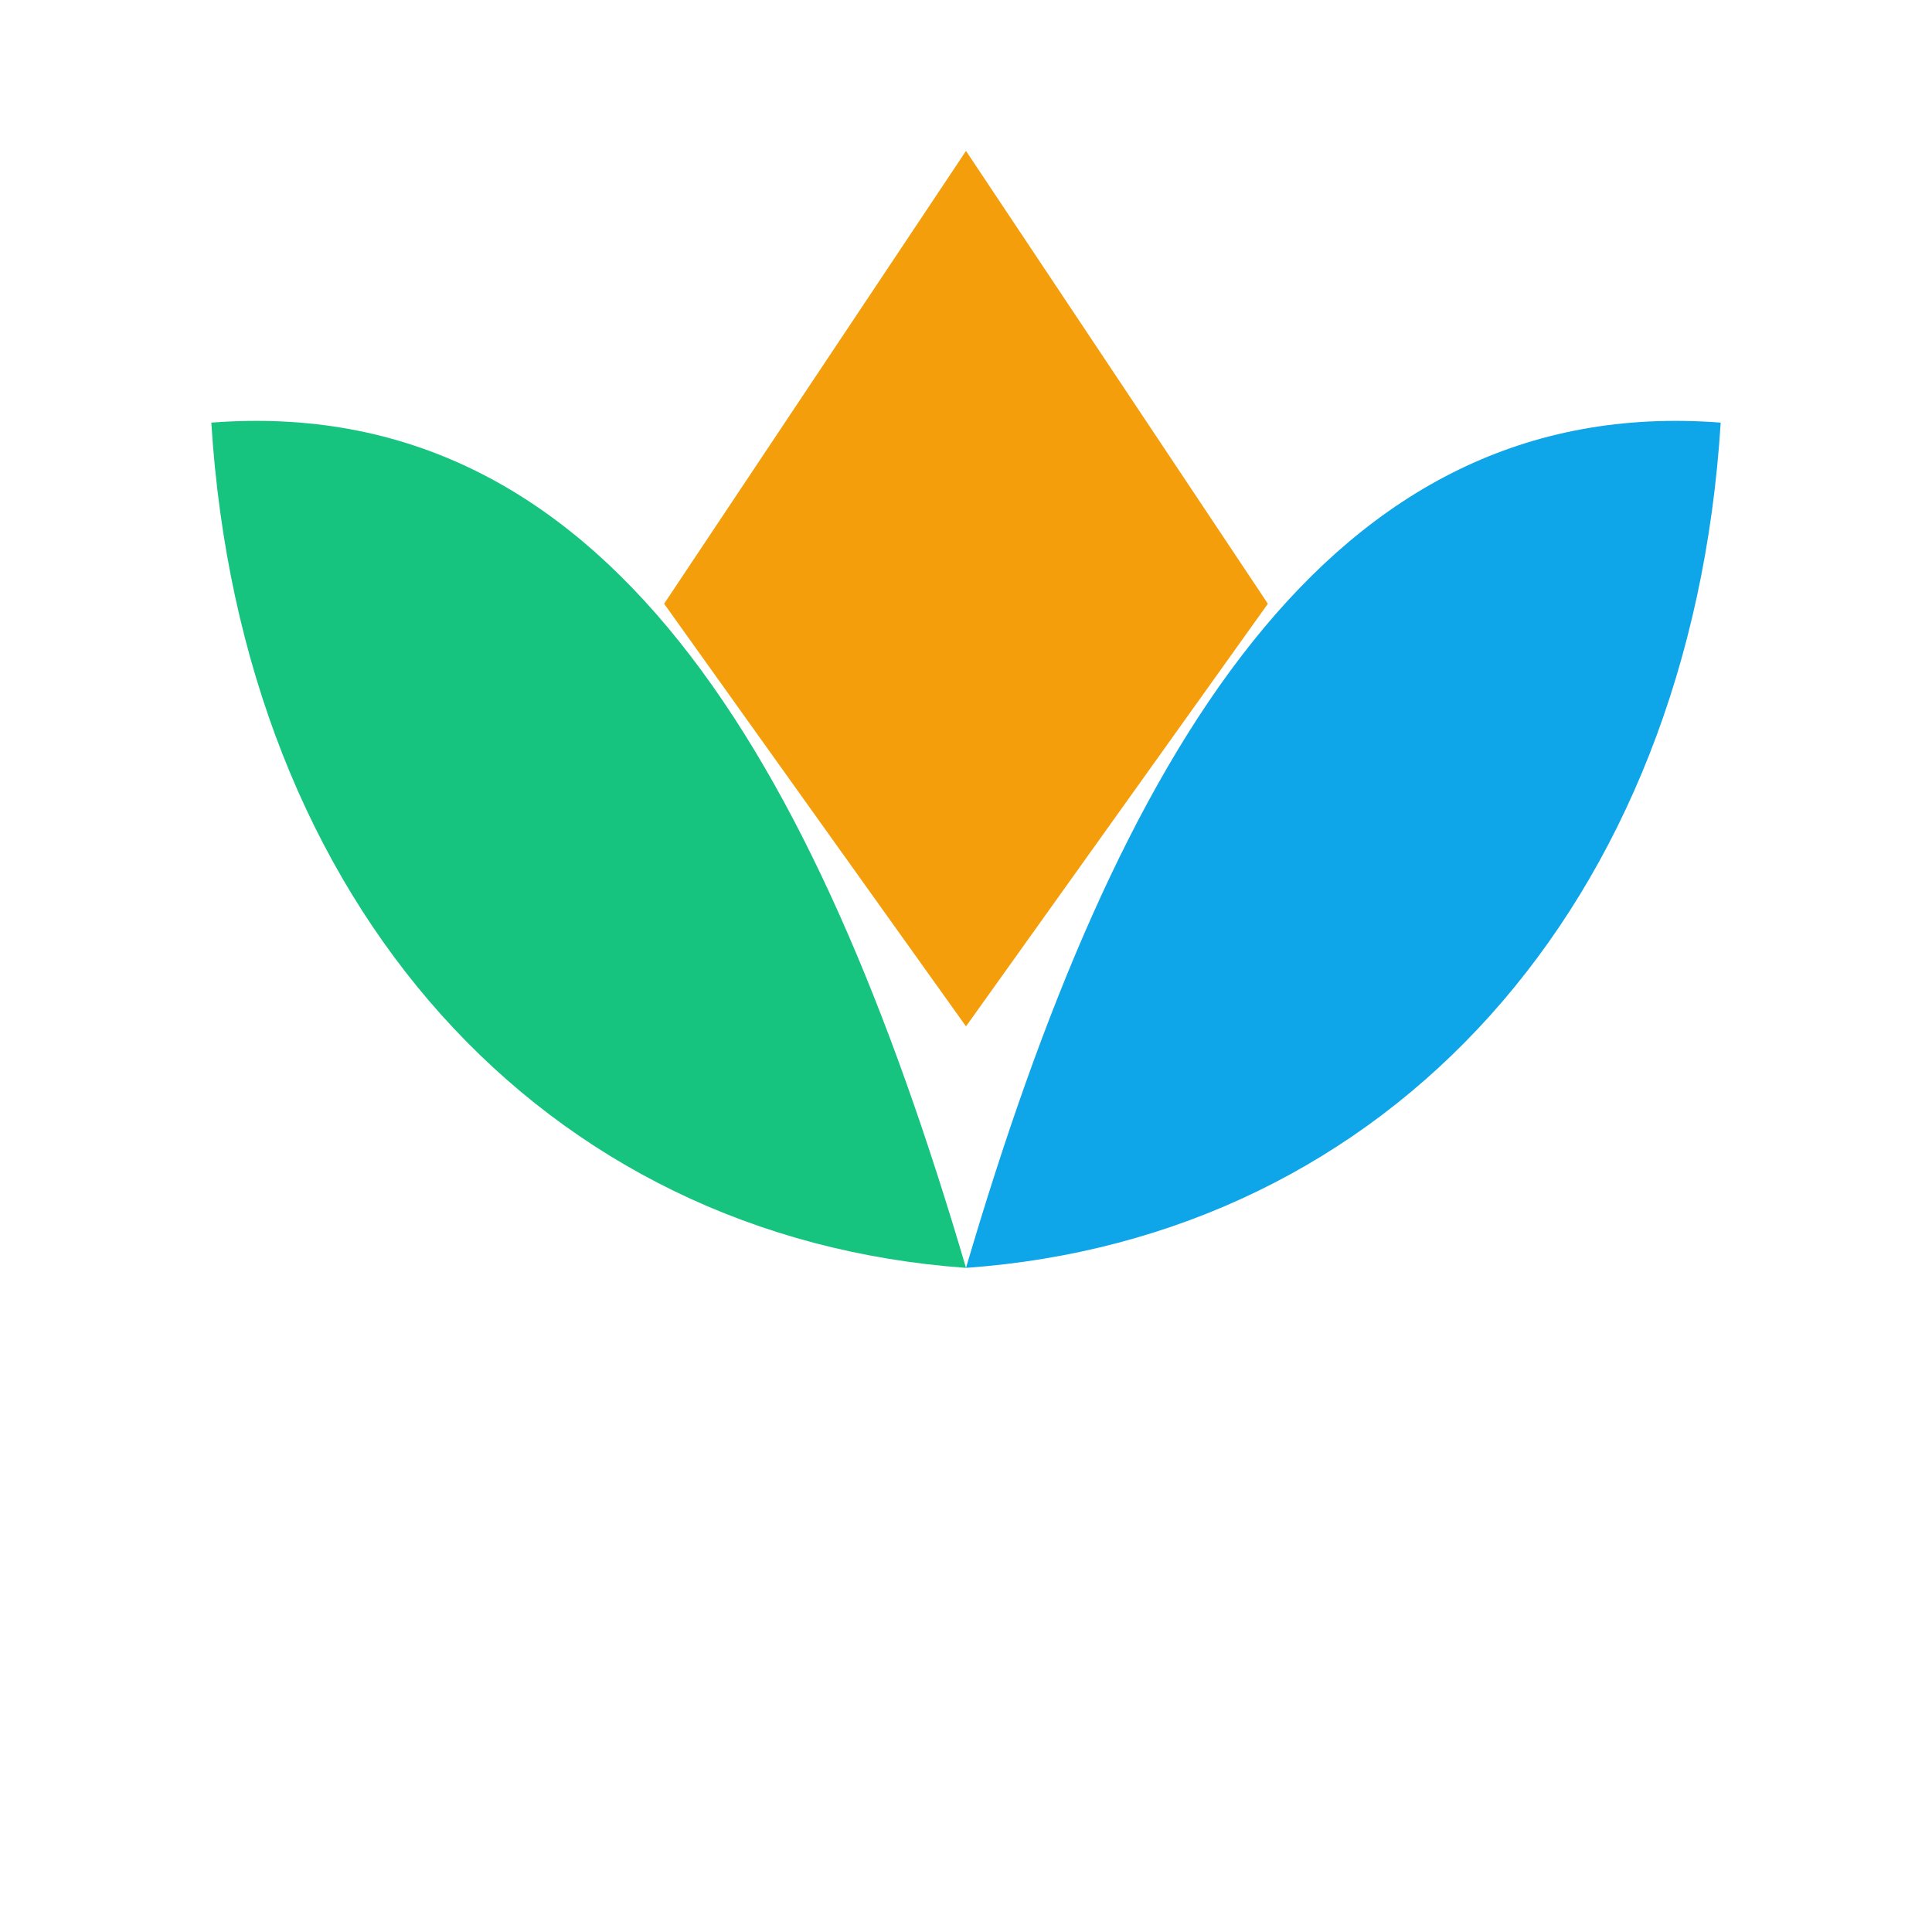
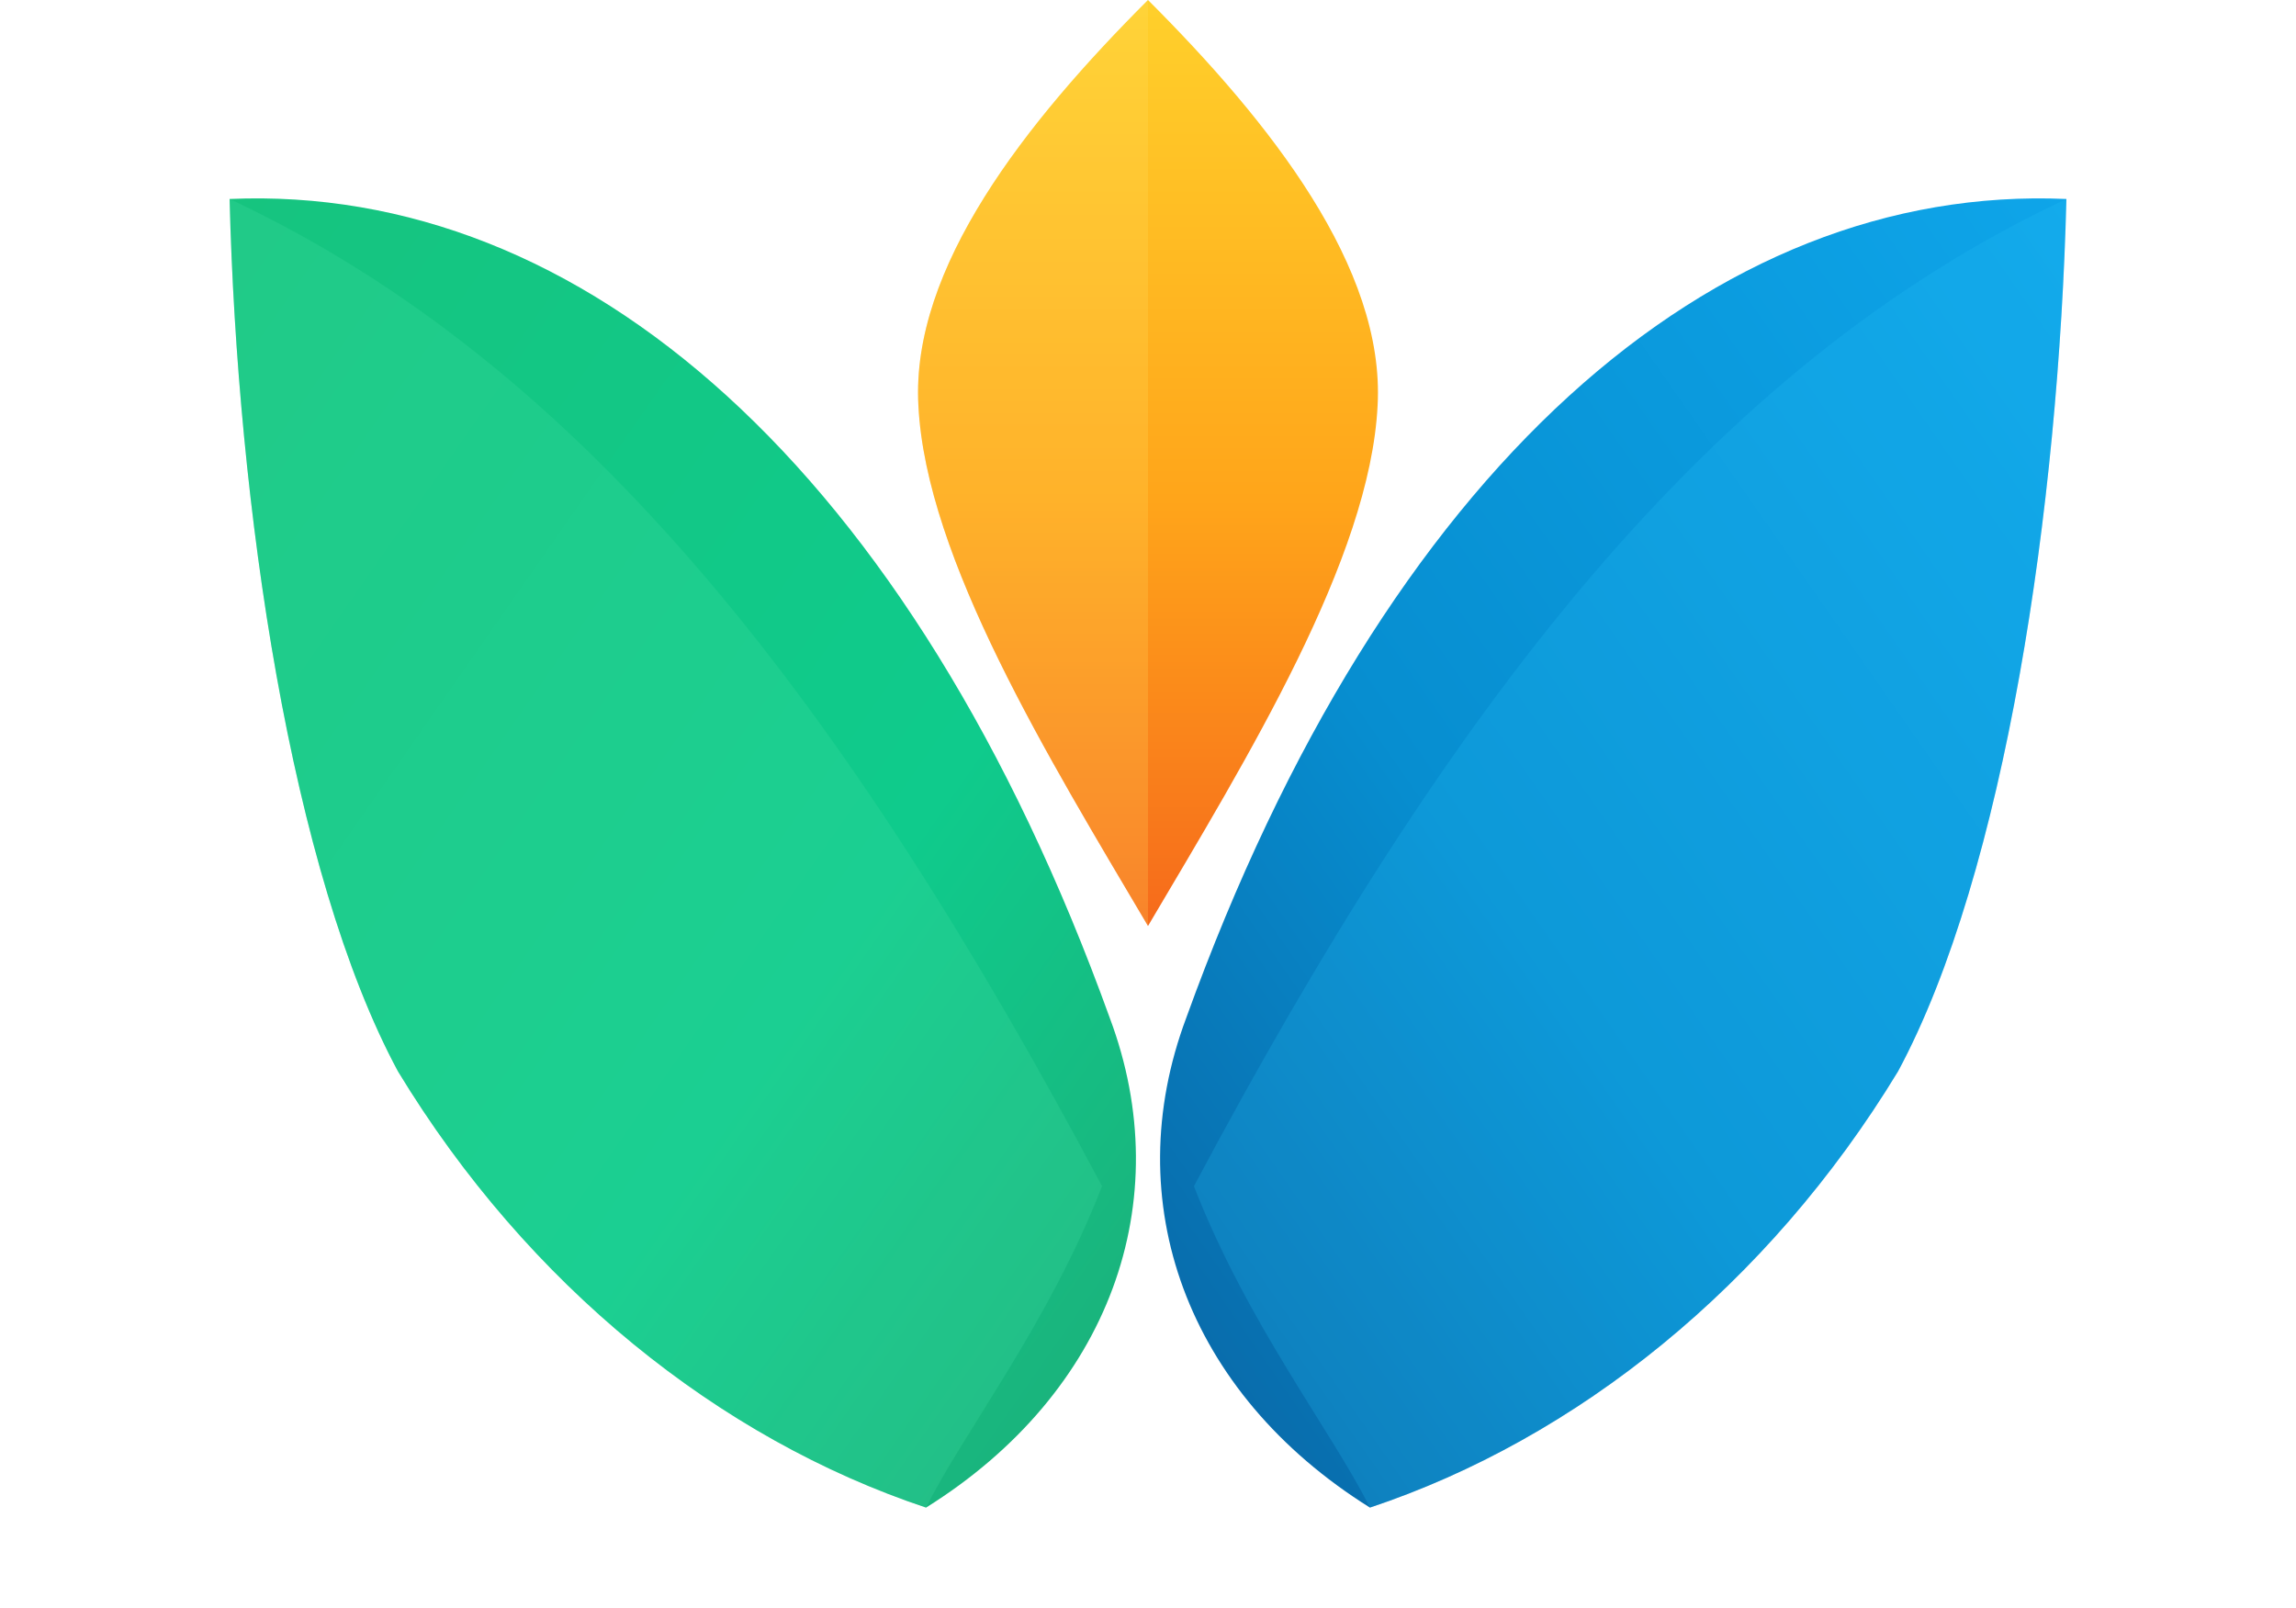
- <svg xmlns="http://www.w3.org/2000/svg" viewBox="0 0 64 64">
+ <svg xmlns="http://www.w3.org/2000/svg" viewBox="0 0 300 210" role="img" aria-labelledby="title desc">
  <defs>
-     <linearGradient id="g" x1="0" y1="0" x2="1" y2="1">
-       <stop stop-color="#16C47F" />
-       <stop offset="1" stop-color="#0EA5E9" />
+     <linearGradient id="leafL" x1="0" y1="0" x2="1" y2="1">
+       <stop offset="0" stop-color="#16C47F" />
+       <stop offset=".62" stop-color="#0FCB8C" />
+       <stop offset="1" stop-color="#1DAD78" />
+     </linearGradient>
+     <linearGradient id="leafR" x1="1" y1="0" x2="0" y2="1">
+       <stop offset="0" stop-color="#0EA5E9" />
+       <stop offset=".58" stop-color="#078ED0" />
+       <stop offset="1" stop-color="#0964A3" />
+     </linearGradient>
+     <linearGradient id="petal" x1="0" y1="0" x2="0" y2="1">
+       <stop offset="0" stop-color="#FFD02B" />
+       <stop offset=".54" stop-color="#FFA51A" />
+       <stop offset="1" stop-color="#F66A1B" />
    </linearGradient>
  </defs>
-   <path d="M7 14C20 13 27 25 32 42 18 41 8 30 7 14Z" fill="#16C47F" />
-   <path d="M57 14C44 13 37 25 32 42 46 41 56 30 57 14Z" fill="#0EA5E9" />
-   <path d="M32 5 42 20 32 34 22 20Z" fill="#F59E0B" />
+   <path d="M30 26 C76 24 119 61 145 133 C154 157 145 182 121 197 C94 188 69 168 52 140 C38 114 31 66 30 26Z" fill="url(#leafL)" />
+   <path d="M30 26 C77 48 111 93 144 155 C137 173 126 187 121 197 C94 188 69 168 52 140 C38 114 31 66 30 26Z" fill="#42DCA1" opacity=".24" />
+   <path d="M270 26 C224 24 181 61 155 133 C146 157 155 182 179 197 C206 188 231 168 248 140 C262 114 269 66 270 26Z" fill="url(#leafR)" />
+   <path d="M270 26 C223 48 189 93 156 155 C163 173 174 187 179 197 C206 188 231 168 248 140 C262 114 269 66 270 26Z" fill="#23BDF5" opacity=".22" />
+   <path d="M150 0 C134 16 119 35 120 53 C121 73 137 99 150 121 C163 99 179 73 180 53 C181 35 166 16 150 0Z" fill="url(#petal)" />
+   <path d="M150 0 C134 16 119 35 120 53 C121 73 137 99 150 121 L150 0Z" fill="#FFE063" opacity=".22" />
</svg>
